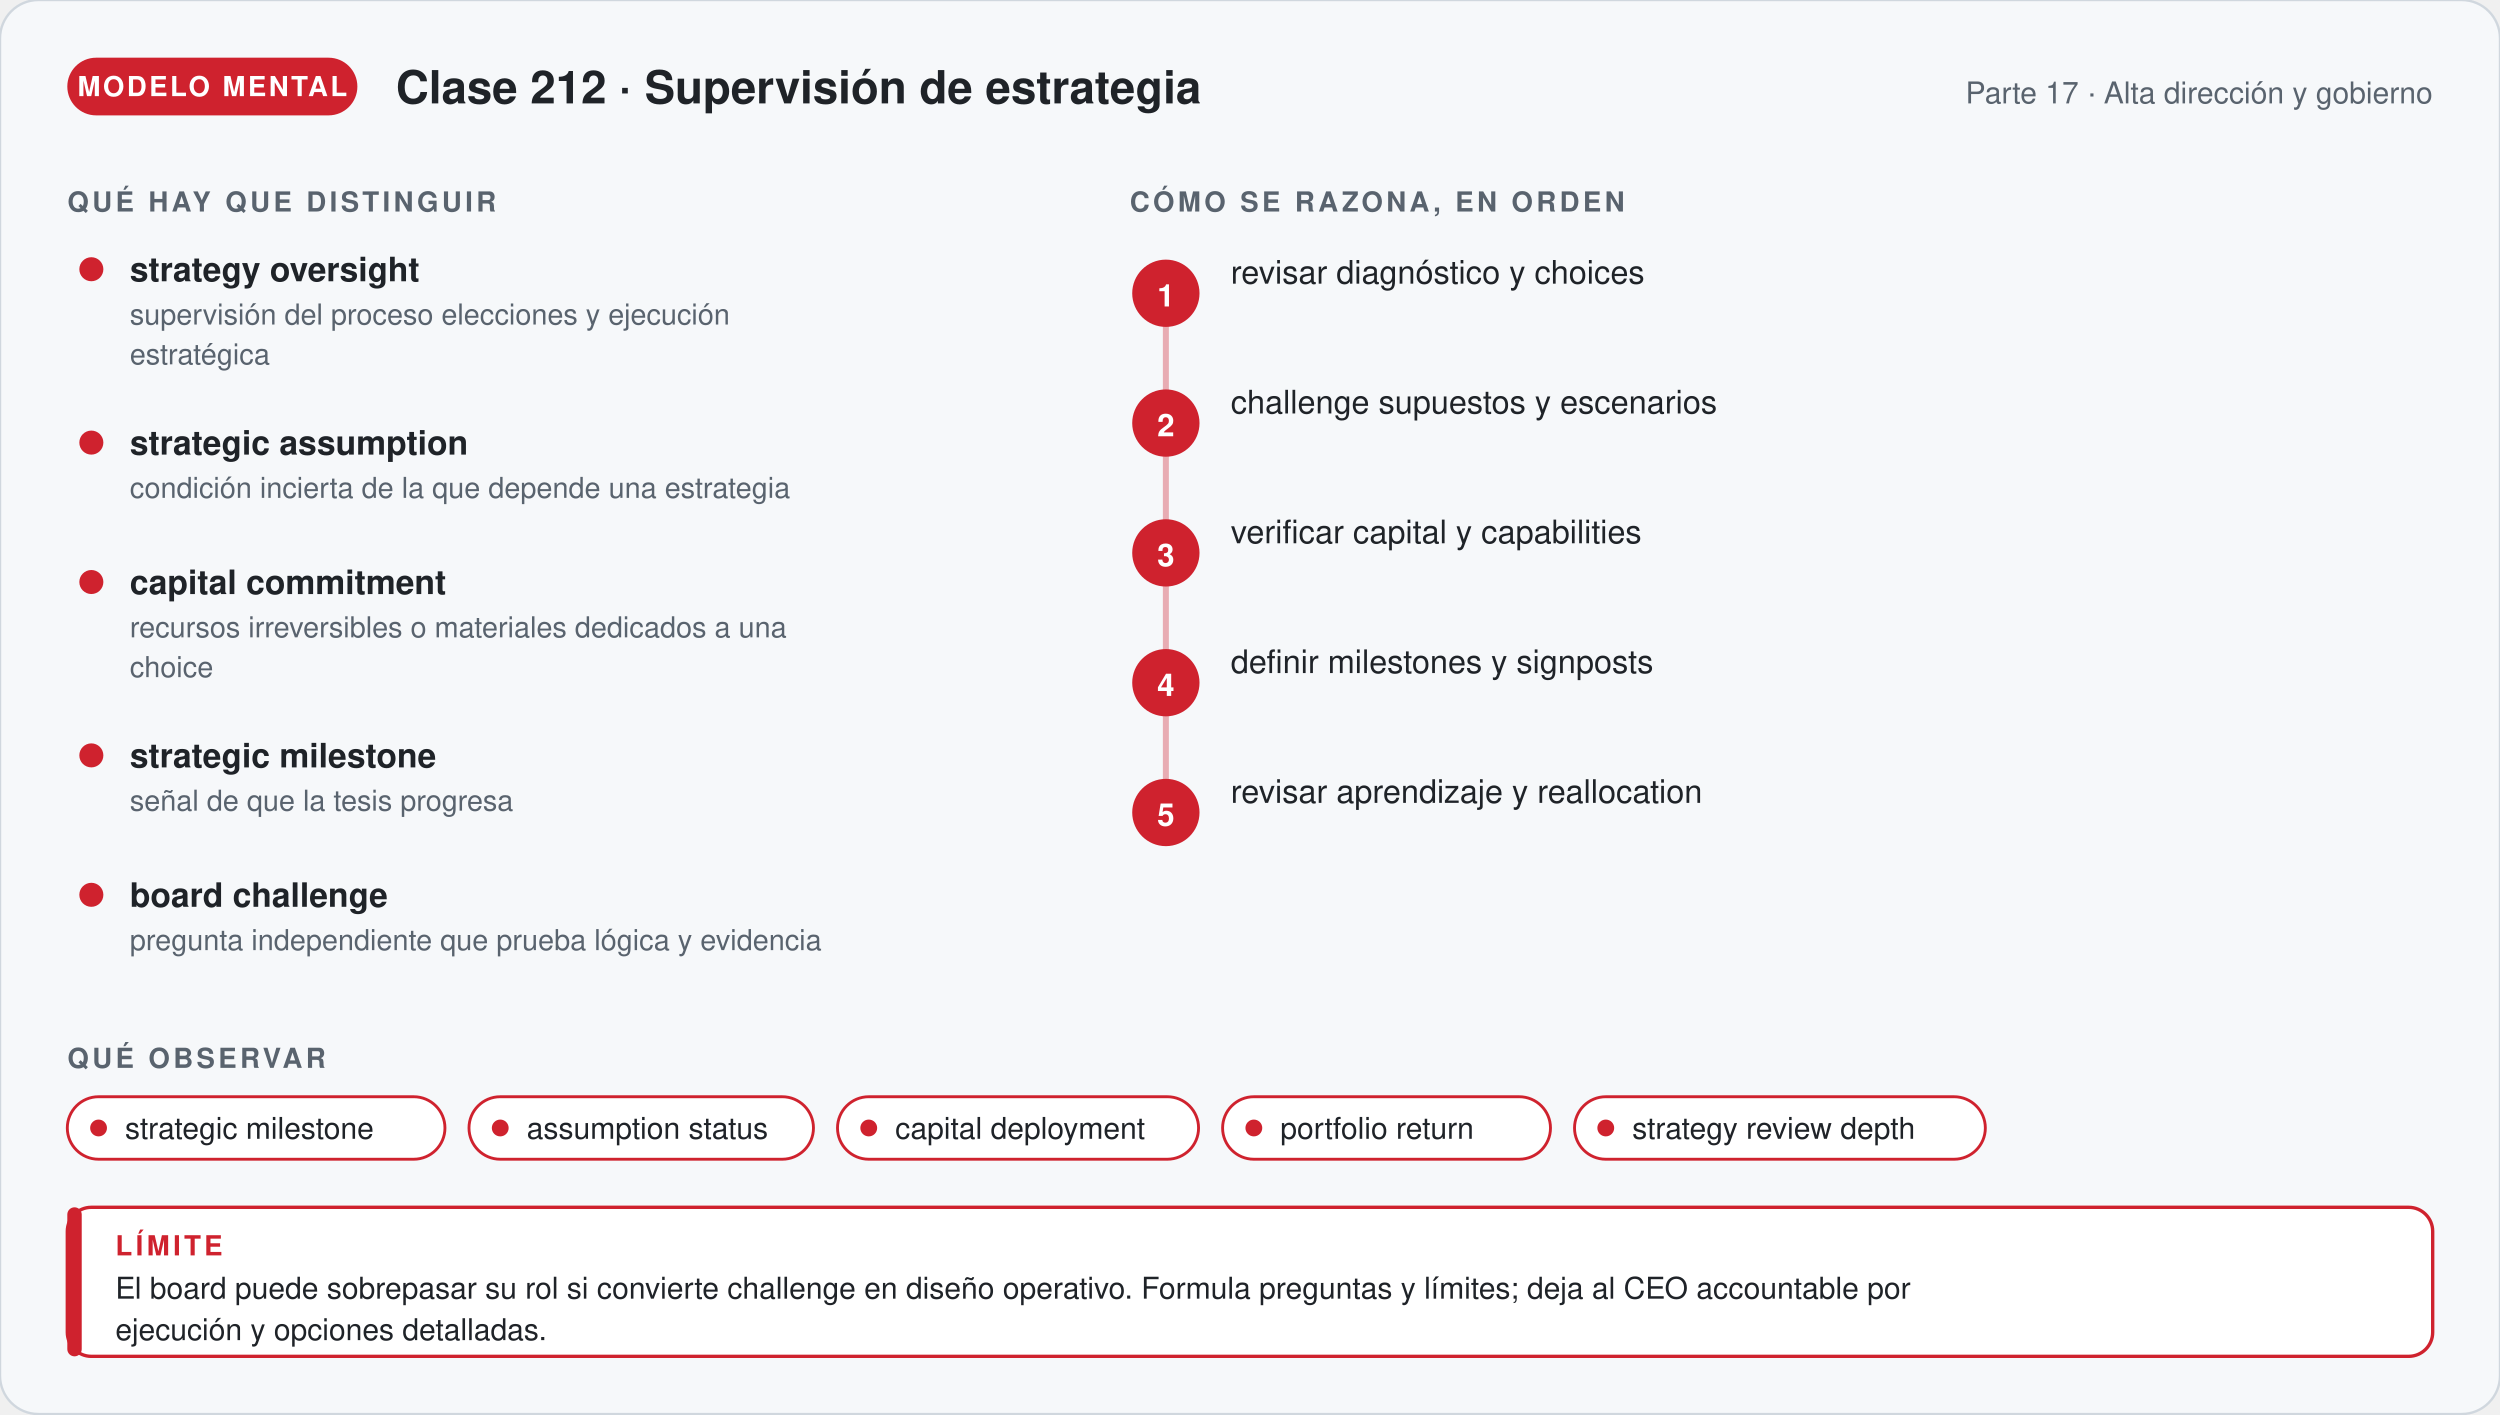
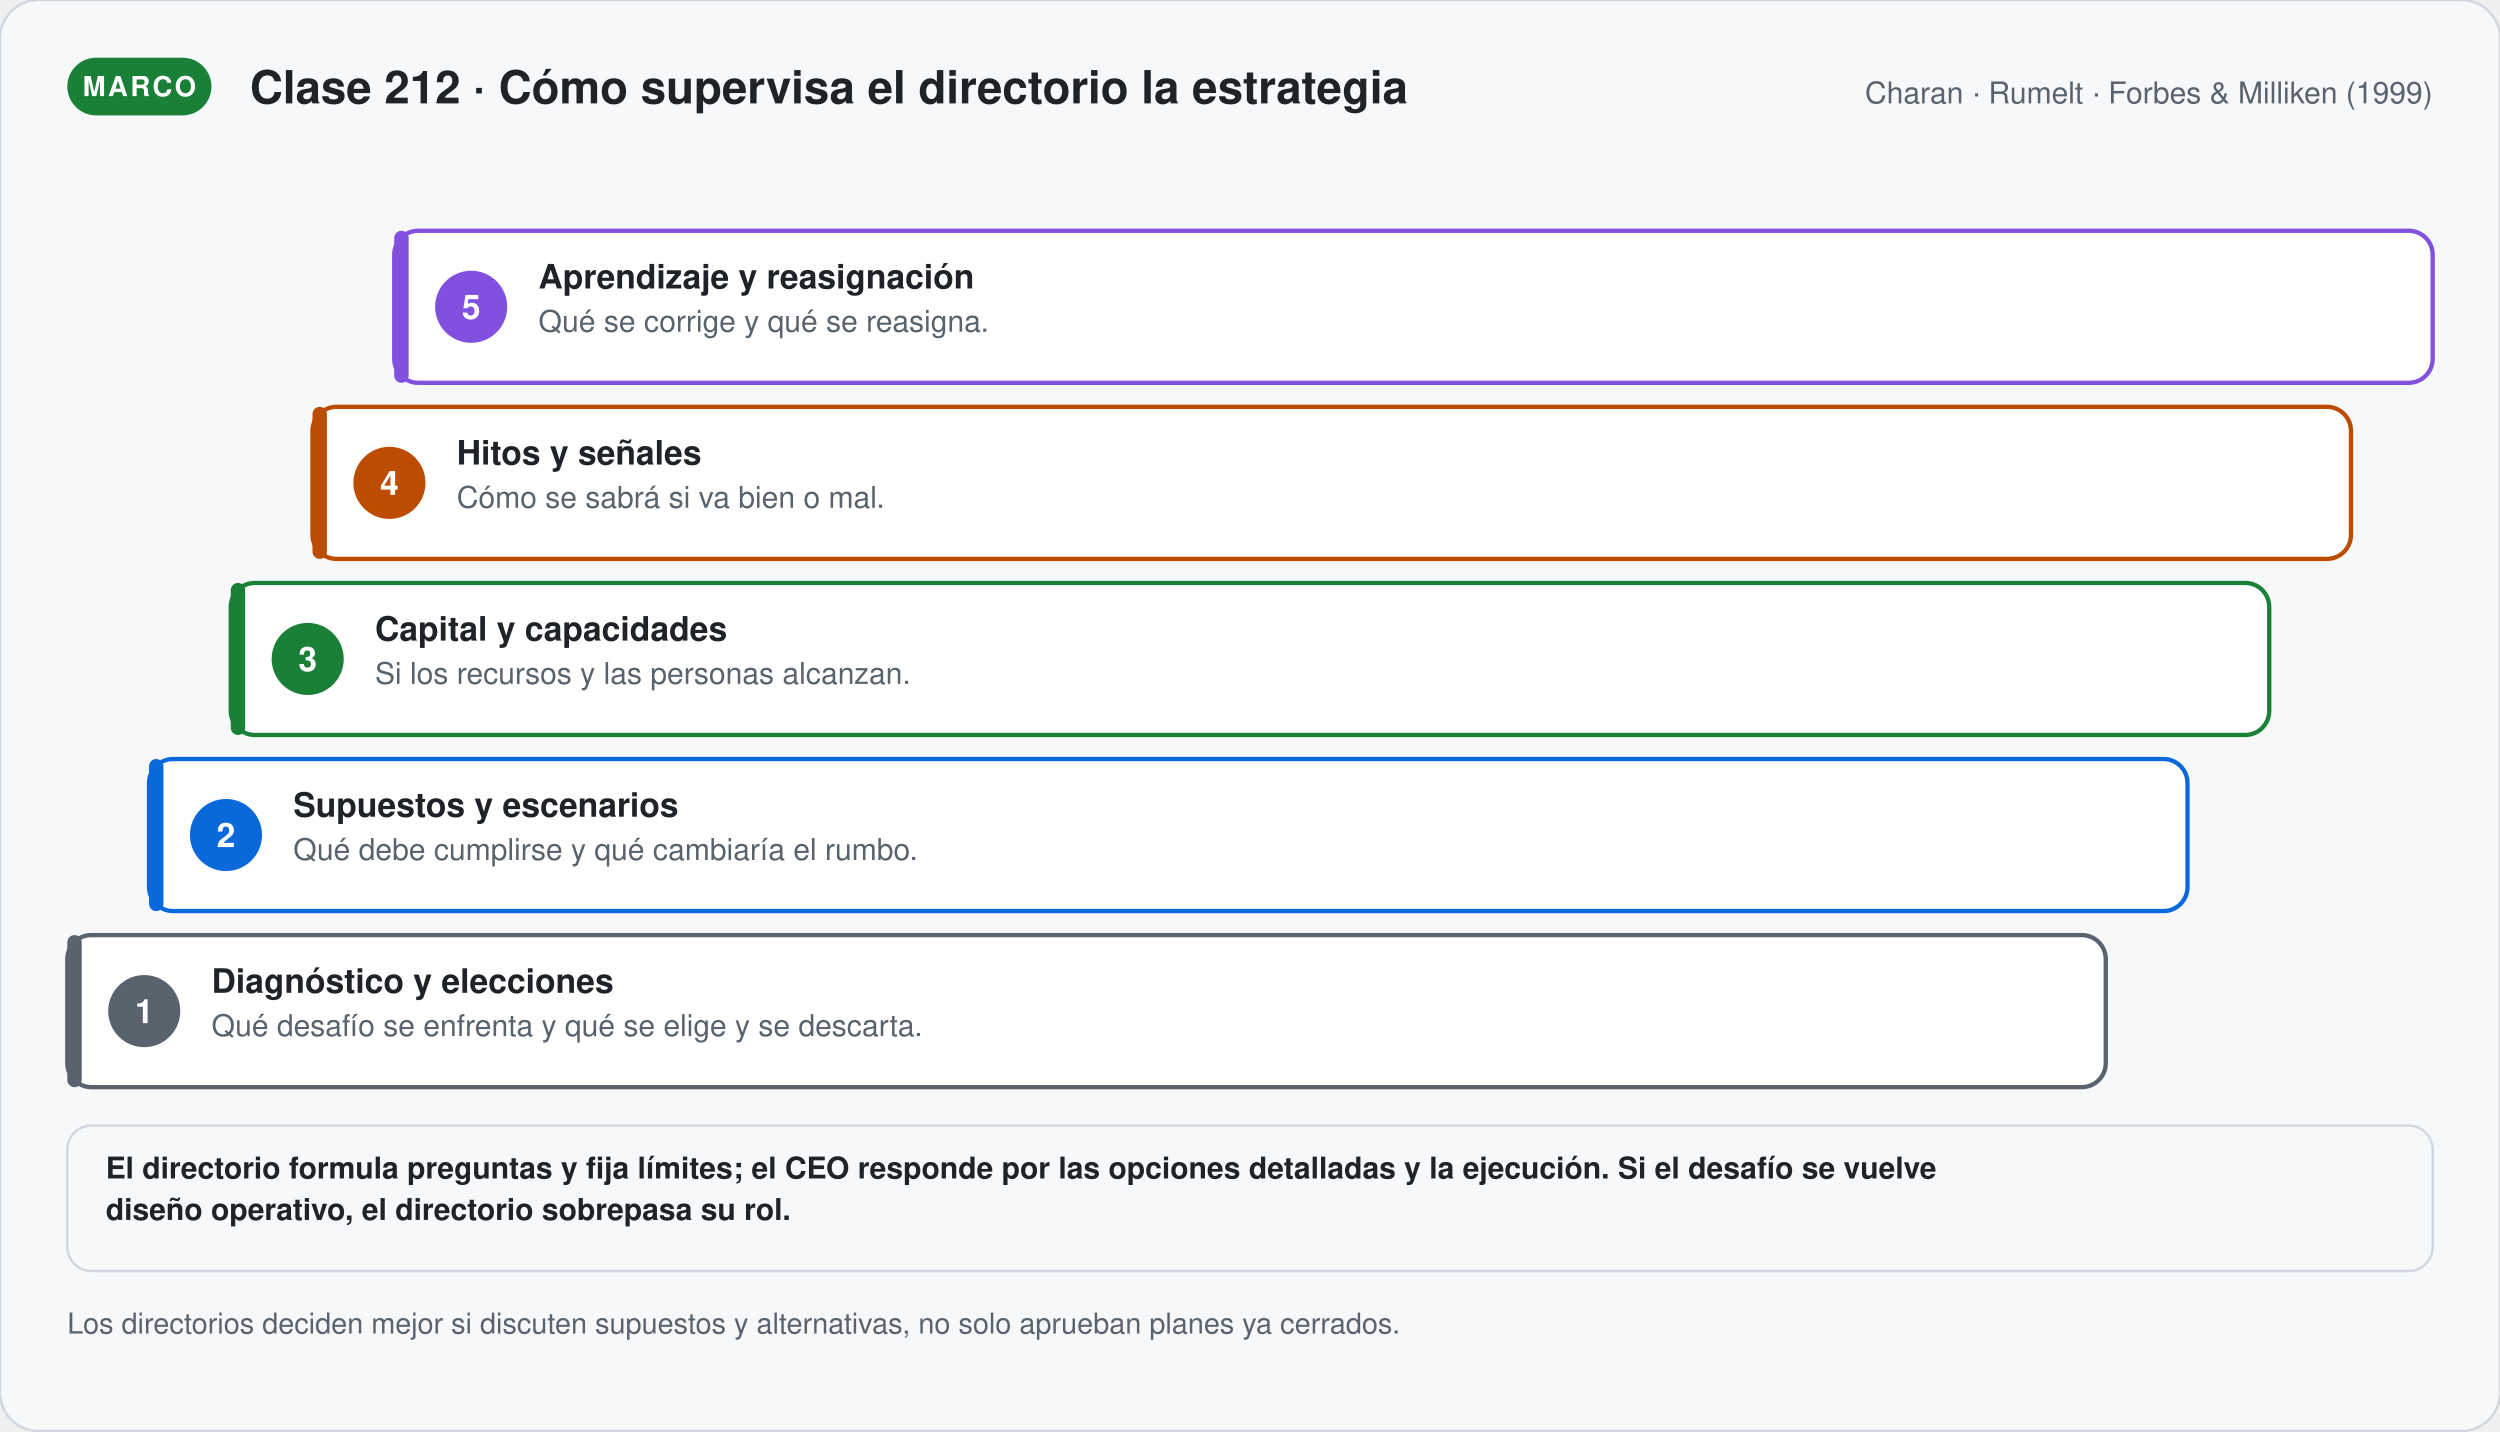
- <svg xmlns="http://www.w3.org/2000/svg" viewBox="0 0 1040 588.24" width="1040" role="img" aria-labelledby="t-g212 d-g212" font-family="'Segoe UI', 'Helvetica Neue', Helvetica, Arial, sans-serif">
+ <svg xmlns="http://www.w3.org/2000/svg" viewBox="0 0 1040 595.31" width="1040" role="img" aria-labelledby="t-s212 d-s212" font-family="'Segoe UI', 'Helvetica Neue', Helvetica, Arial, sans-serif">
  <defs>
-     <marker id="p-g212" viewBox="0 0 10 10" refX="8" refY="5" markerWidth="7" markerHeight="7" orient="auto">
+     <marker id="p-s212" viewBox="0 0 10 10" refX="8" refY="5" markerWidth="7" markerHeight="7" orient="auto">
      <path d="M1,1 L9,5 L1,9 Z" fill="#59636e" />
    </marker>
  </defs>
-   <rect width="1040" height="588.24" rx="16" fill="#f6f8fa" stroke="#d0d7de" />
-   <rect x="28" y="24" width="120.67" height="24" rx="12" fill="#cf222e" />
-   <text x="88.335" y="40" font-size="11.5" font-weight="700" fill="#ffffff" text-anchor="middle" letter-spacing="1">MODELO MENTAL</text>
-   <text x="164.67" y="43" font-size="19" font-weight="700" fill="#1f2328" text-anchor="start">Clase 212 · Supervisión de estrategia</text>
-   <text x="1012" y="43" font-size="12.5" font-weight="400" fill="#59636e" text-anchor="end">Parte 17 · Alta dirección y gobierno</text>
-   <text x="28" y="88" font-size="11.5" font-weight="700" fill="#59636e" text-anchor="start" letter-spacing="1.4">QUÉ HAY QUE DISTINGUIR</text>
-   <circle cx="38" cy="112" r="5" fill="#cf222e" />
-   <text x="54" y="117" font-size="14" font-weight="700" fill="#1f2328" text-anchor="start">strategy oversight</text>
-   <text x="54" y="135" font-size="12" font-weight="400" fill="#59636e" text-anchor="start">supervisión del proceso elecciones y ejecución</text>
-   <text x="54" y="151.56" font-size="12" font-weight="400" fill="#59636e" text-anchor="start">estratégica</text>
-   <circle cx="38" cy="184.12" r="5" fill="#cf222e" />
-   <text x="54" y="189.12" font-size="14" font-weight="700" fill="#1f2328" text-anchor="start">strategic assumption</text>
-   <text x="54" y="207.12" font-size="12" font-weight="400" fill="#59636e" text-anchor="start">condición incierta de la que depende una estrategia</text>
-   <circle cx="38" cy="242.12" r="5" fill="#cf222e" />
-   <text x="54" y="247.12" font-size="14" font-weight="700" fill="#1f2328" text-anchor="start">capital commitment</text>
-   <text x="54" y="265.12" font-size="12" font-weight="400" fill="#59636e" text-anchor="start">recursos irreversibles o materiales dedicados a una</text>
-   <text x="54" y="281.68" font-size="12" font-weight="400" fill="#59636e" text-anchor="start">choice</text>
-   <circle cx="38" cy="314.24" r="5" fill="#cf222e" />
-   <text x="54" y="319.24" font-size="14" font-weight="700" fill="#1f2328" text-anchor="start">strategic milestone</text>
-   <text x="54" y="337.24" font-size="12" font-weight="400" fill="#59636e" text-anchor="start">señal de que la tesis progresa</text>
-   <circle cx="38" cy="372.24" r="5" fill="#cf222e" />
-   <text x="54" y="377.24" font-size="14" font-weight="700" fill="#1f2328" text-anchor="start">board challenge</text>
-   <text x="54" y="395.24" font-size="12" font-weight="400" fill="#59636e" text-anchor="start">pregunta independiente que prueba lógica y evidencia</text>
-   <text x="470" y="88" font-size="11.5" font-weight="700" fill="#59636e" text-anchor="start" letter-spacing="1.4">CÓMO SE RAZONA, EN ORDEN</text>
-   <path d="M485,122 V338" stroke="#cf222e" stroke-width="2.5" stroke-opacity="0.35" />
-   <circle cx="485" cy="122" r="14" fill="#cf222e" />
-   <text x="485" y="127.5" font-size="13" font-weight="700" fill="#ffffff" text-anchor="middle">1</text>
-   <text x="512" y="118" font-size="13.5" font-weight="500" fill="#1f2328" text-anchor="start">revisar diagnóstico y choices</text>
-   <circle cx="485" cy="176" r="14" fill="#cf222e" />
-   <text x="485" y="181.5" font-size="13" font-weight="700" fill="#ffffff" text-anchor="middle">2</text>
-   <text x="512" y="172" font-size="13.5" font-weight="500" fill="#1f2328" text-anchor="start">challenge supuestos y escenarios</text>
-   <circle cx="485" cy="230" r="14" fill="#cf222e" />
-   <text x="485" y="235.5" font-size="13" font-weight="700" fill="#ffffff" text-anchor="middle">3</text>
-   <text x="512" y="226" font-size="13.5" font-weight="500" fill="#1f2328" text-anchor="start">verificar capital y capabilities</text>
-   <circle cx="485" cy="284" r="14" fill="#cf222e" />
-   <text x="485" y="289.5" font-size="13" font-weight="700" fill="#ffffff" text-anchor="middle">4</text>
-   <text x="512" y="280" font-size="13.5" font-weight="500" fill="#1f2328" text-anchor="start">definir milestones y signposts</text>
-   <circle cx="485" cy="338" r="14" fill="#cf222e" />
-   <text x="485" y="343.5" font-size="13" font-weight="700" fill="#ffffff" text-anchor="middle">5</text>
-   <text x="512" y="334" font-size="13.5" font-weight="500" fill="#1f2328" text-anchor="start">revisar aprendizaje y reallocation</text>
-   <text x="28" y="444.24" font-size="11.5" font-weight="700" fill="#59636e" text-anchor="start" letter-spacing="1.4">QUÉ OBSERVAR</text>
-   <rect x="28" y="456.24" width="157.1" height="26" rx="13" fill="#ffffff" stroke="#cf222e" stroke-width="1.2" />
-   <circle cx="41" cy="469.24" r="3.5" fill="#cf222e" />
-   <text x="52" y="473.74" font-size="12.5" font-weight="400" fill="#1f2328" text-anchor="start">strategic milestone</text>
-   <rect x="195.1" y="456.24" width="143.3" height="26" rx="13" fill="#ffffff" stroke="#cf222e" stroke-width="1.2" />
-   <circle cx="208.1" cy="469.24" r="3.5" fill="#cf222e" />
-   <text x="219.1" y="473.74" font-size="12.5" font-weight="400" fill="#1f2328" text-anchor="start">assumption status</text>
-   <rect x="348.4" y="456.24" width="150.2" height="26" rx="13" fill="#ffffff" stroke="#cf222e" stroke-width="1.2" />
-   <circle cx="361.4" cy="469.24" r="3.5" fill="#cf222e" />
-   <text x="372.4" y="473.74" font-size="12.5" font-weight="400" fill="#1f2328" text-anchor="start">capital deployment</text>
-   <rect x="508.6" y="456.24" width="136.4" height="26" rx="13" fill="#ffffff" stroke="#cf222e" stroke-width="1.2" />
-   <circle cx="521.6" cy="469.24" r="3.5" fill="#cf222e" />
-   <text x="532.6" y="473.74" font-size="12.5" font-weight="400" fill="#1f2328" text-anchor="start">portfolio return</text>
-   <rect x="655" y="456.24" width="170.9" height="26" rx="13" fill="#ffffff" stroke="#cf222e" stroke-width="1.2" />
-   <circle cx="668" cy="469.24" r="3.5" fill="#cf222e" />
-   <text x="679" y="473.74" font-size="12.5" font-weight="400" fill="#1f2328" text-anchor="start">strategy review depth</text>
-   <rect x="28" y="502.24" width="984" height="62" rx="10" fill="#ffffff" stroke="#cf222e" stroke-width="1.4" />
-   <rect x="28" y="502.24" width="6" height="62" rx="3" fill="#cf222e" />
-   <text x="48" y="522.24" font-size="11.5" font-weight="700" fill="#cf222e" text-anchor="start" letter-spacing="1.4">LÍMITE</text>
-   <text x="48" y="540.24" font-size="12.5" font-weight="400" fill="#1f2328" text-anchor="start">El board puede sobrepasar su rol si convierte challenge en diseño operativo. Formula preguntas y límites; deja al CEO accountable por</text>
-   <text x="48" y="557.49" font-size="12.5" font-weight="400" fill="#1f2328" text-anchor="start">ejecución y opciones detalladas.</text>
+   <rect width="1040" height="595.31" rx="16" fill="#f6f8fa" stroke="#d0d7de" />
+   <rect x="28" y="24" width="59.95" height="24" rx="12" fill="#1a7f37" />
+   <text x="57.975" y="40" font-size="11.5" font-weight="700" fill="#ffffff" text-anchor="middle" letter-spacing="1">MARCO</text>
+   <text x="103.95" y="43" font-size="19" font-weight="700" fill="#1f2328" text-anchor="start">Clase 212 · Cómo supervisa el directorio la estrategia</text>
+   <text x="1012" y="43" font-size="12.5" font-weight="400" fill="#59636e" text-anchor="end">Charan · Rumelt · Forbes &amp; Milliken (1999)</text>
+   <rect x="164" y="96" width="848" height="63.25" rx="10" fill="#ffffff" stroke="#8250df" stroke-width="1.8" />
+   <rect x="164" y="96" width="6" height="63.25" rx="3" fill="#8250df" />
+   <circle cx="196" cy="127.625" r="15" fill="#8250df" />
+   <text x="196" y="132.625" font-size="14" font-weight="700" fill="#ffffff" text-anchor="middle">5</text>
+   <text x="224" y="120" font-size="14" font-weight="700" fill="#1f2328" text-anchor="start">Aprendizaje y reasignación</text>
+   <text x="224" y="138" font-size="12.5" font-weight="400" fill="#59636e" text-anchor="start">Qué se corrige y qué se reasigna.</text>
+   <rect x="130" y="169.25" width="848" height="63.25" rx="10" fill="#ffffff" stroke="#bc4c00" stroke-width="1.8" />
+   <rect x="130" y="169.25" width="6" height="63.25" rx="3" fill="#bc4c00" />
+   <circle cx="162" cy="200.875" r="15" fill="#bc4c00" />
+   <text x="162" y="205.875" font-size="14" font-weight="700" fill="#ffffff" text-anchor="middle">4</text>
+   <text x="190" y="193.25" font-size="14" font-weight="700" fill="#1f2328" text-anchor="start">Hitos y señales</text>
+   <text x="190" y="211.25" font-size="12.5" font-weight="400" fill="#59636e" text-anchor="start">Cómo se sabrá si va bien o mal.</text>
+   <rect x="96" y="242.5" width="848" height="63.25" rx="10" fill="#ffffff" stroke="#1a7f37" stroke-width="1.8" />
+   <rect x="96" y="242.5" width="6" height="63.25" rx="3" fill="#1a7f37" />
+   <circle cx="128" cy="274.125" r="15" fill="#1a7f37" />
+   <text x="128" y="279.125" font-size="14" font-weight="700" fill="#ffffff" text-anchor="middle">3</text>
+   <text x="156" y="266.5" font-size="14" font-weight="700" fill="#1f2328" text-anchor="start">Capital y capacidades</text>
+   <text x="156" y="284.5" font-size="12.5" font-weight="400" fill="#59636e" text-anchor="start">Si los recursos y las personas alcanzan.</text>
+   <rect x="62" y="315.75" width="848" height="63.25" rx="10" fill="#ffffff" stroke="#0969da" stroke-width="1.8" />
+   <rect x="62" y="315.75" width="6" height="63.25" rx="3" fill="#0969da" />
+   <circle cx="94" cy="347.375" r="15" fill="#0969da" />
+   <text x="94" y="352.375" font-size="14" font-weight="700" fill="#ffffff" text-anchor="middle">2</text>
+   <text x="122" y="339.75" font-size="14" font-weight="700" fill="#1f2328" text-anchor="start">Supuestos y escenarios</text>
+   <text x="122" y="357.75" font-size="12.5" font-weight="400" fill="#59636e" text-anchor="start">Qué debe cumplirse y qué cambiaría el rumbo.</text>
+   <rect x="28" y="389" width="848" height="63.25" rx="10" fill="#ffffff" stroke="#59636e" stroke-width="1.8" />
+   <rect x="28" y="389.0" width="6" height="63.25" rx="3" fill="#59636e" />
+   <circle cx="60" cy="420.625" r="15" fill="#59636e" />
+   <text x="60" y="425.625" font-size="14" font-weight="700" fill="#ffffff" text-anchor="middle">1</text>
+   <text x="88" y="413" font-size="14" font-weight="700" fill="#1f2328" text-anchor="start">Diagnóstico y elecciones</text>
+   <text x="88" y="431" font-size="12.5" font-weight="400" fill="#59636e" text-anchor="start">Qué desafío se enfrenta y qué se elige y se descarta.</text>
+   <rect x="28" y="468.25" width="984" height="60.5" rx="10" fill="#f6f8fa" stroke="#d0d7de" stroke-width="1" />
+   <text x="44" y="490.25" font-size="12.5" font-weight="600" fill="#1f2328" text-anchor="start">El directorio formula preguntas y fija límites; el CEO responde por las opciones detalladas y la ejecución. Si el desafío se vuelve</text>
+   <text x="44" y="507.5" font-size="12.5" font-weight="600" fill="#1f2328" text-anchor="start">diseño operativo, el directorio sobrepasa su rol.</text>
+   <text x="28" y="554.75" font-size="12" font-weight="400" fill="#59636e" text-anchor="start">Los directorios deciden mejor si discuten supuestos y alternativas, no solo aprueban planes ya cerrados.</text>
</svg>
